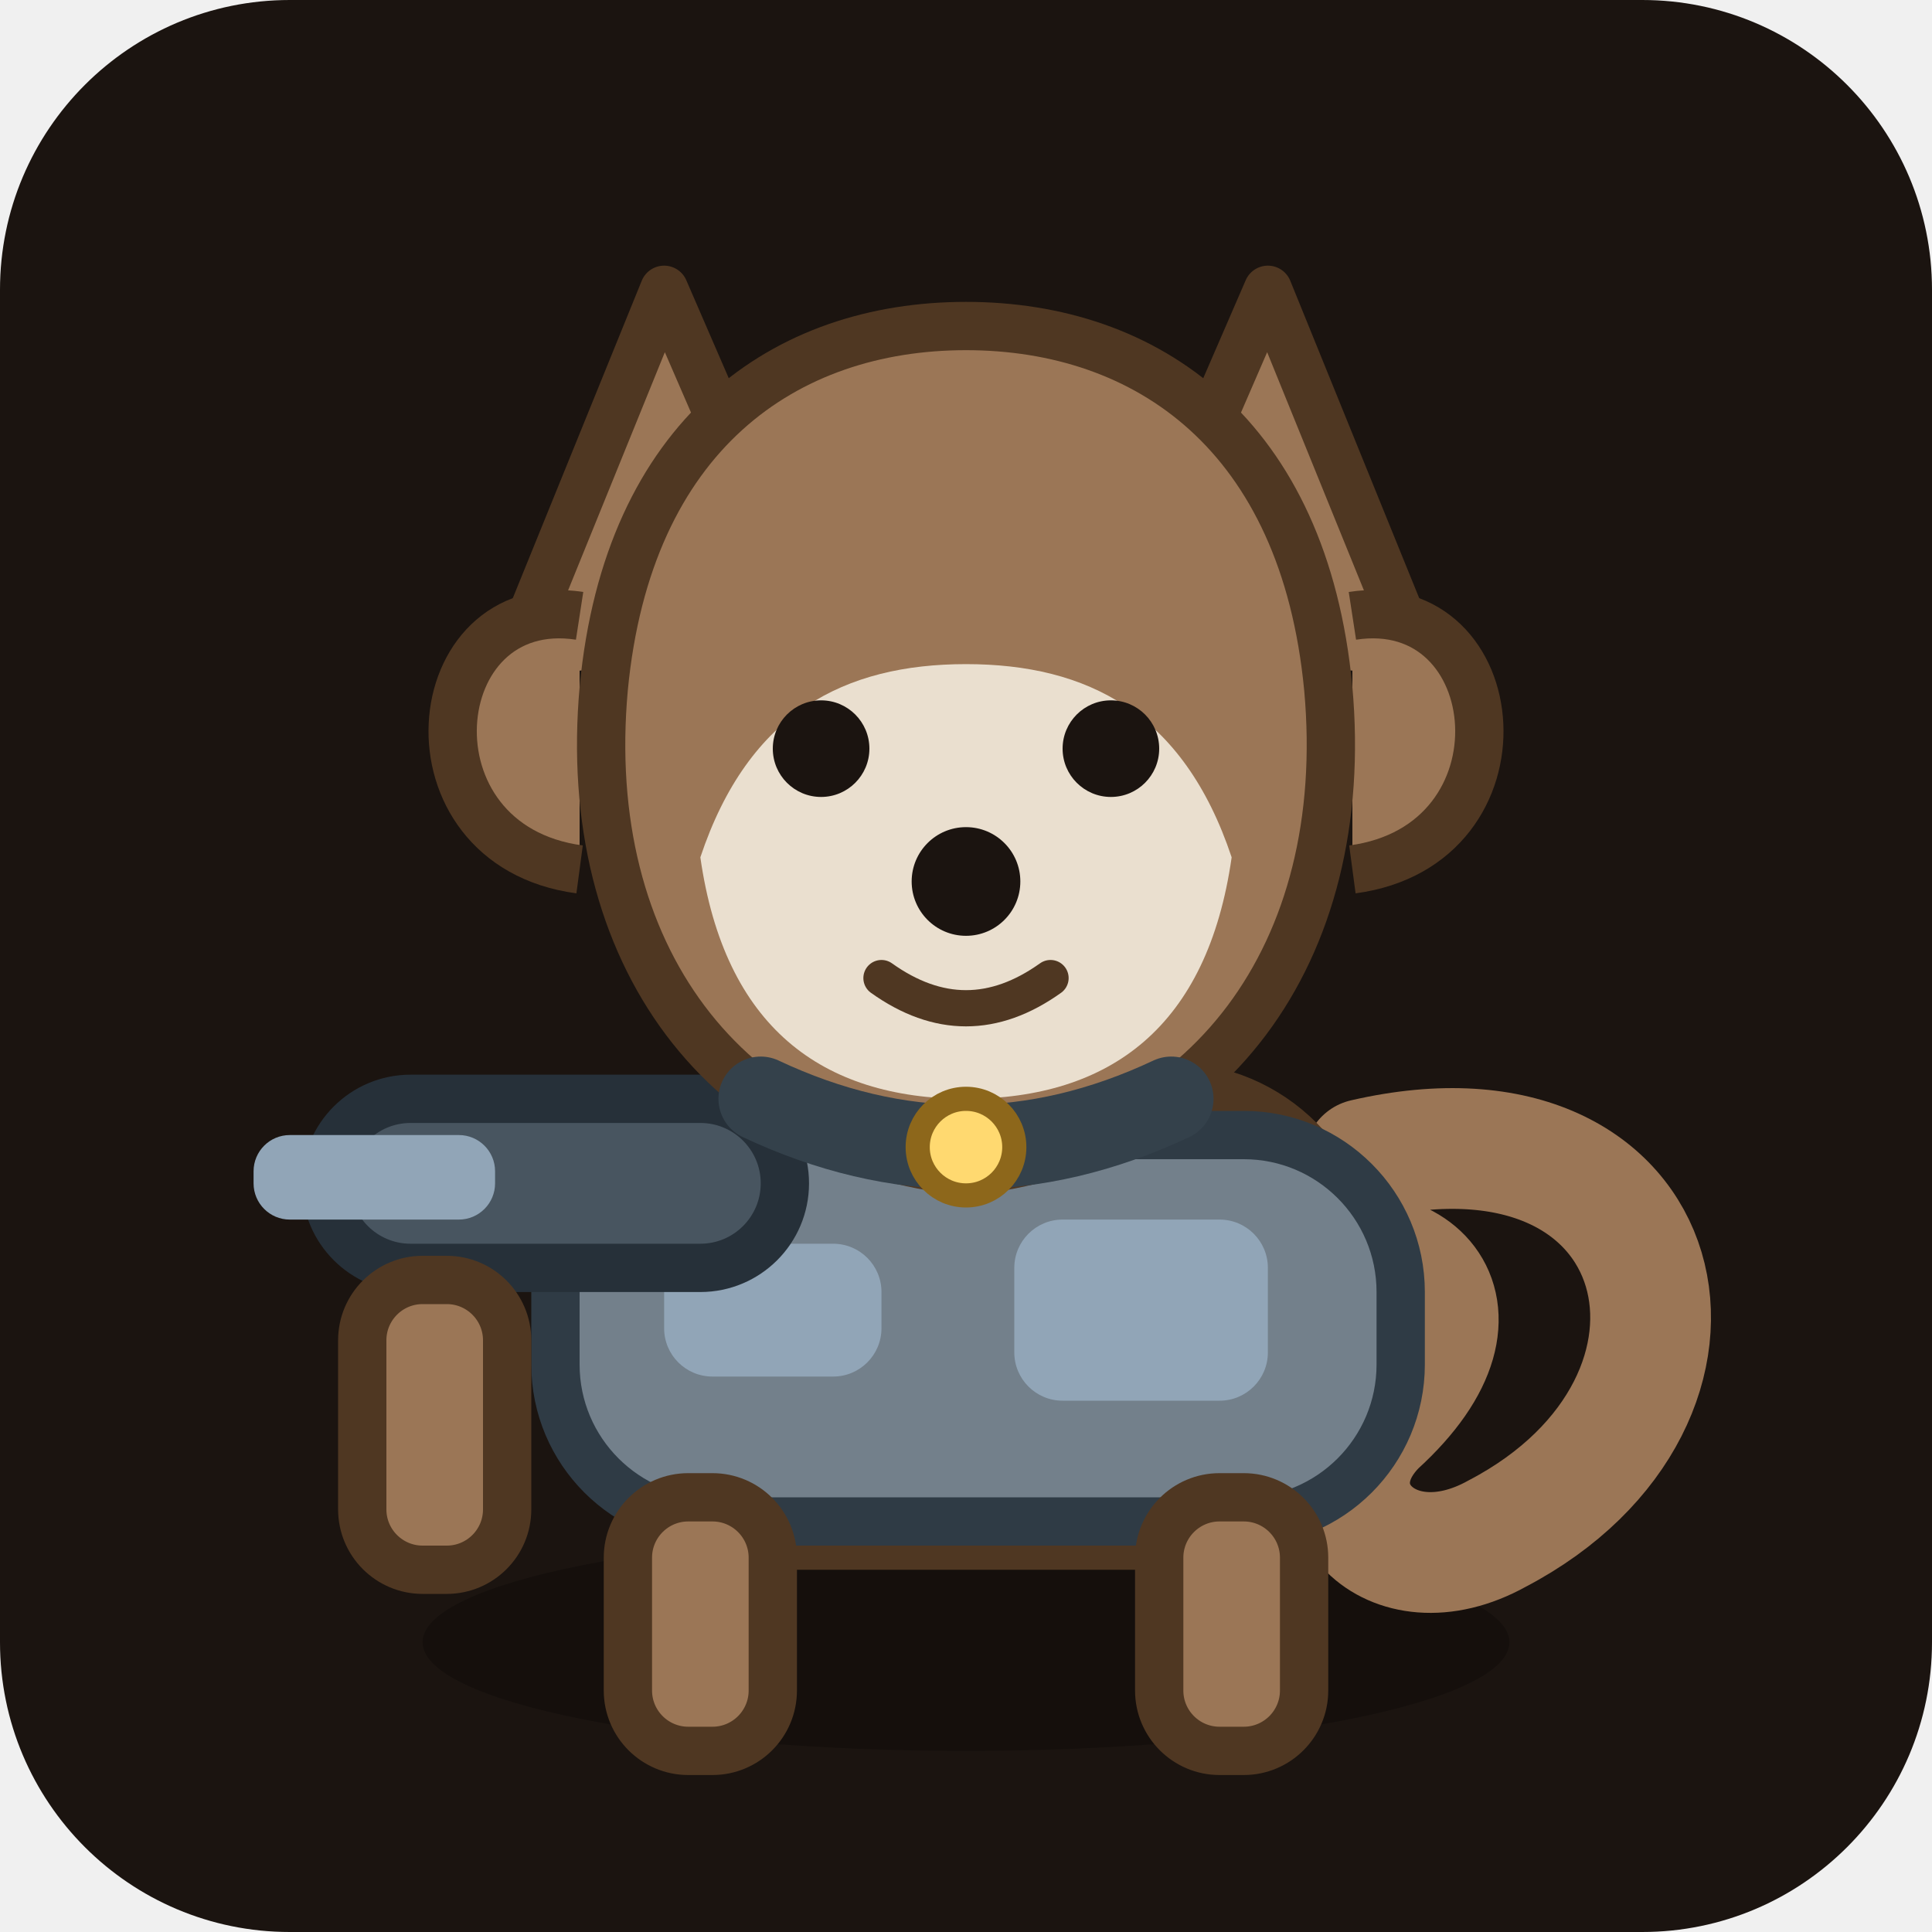
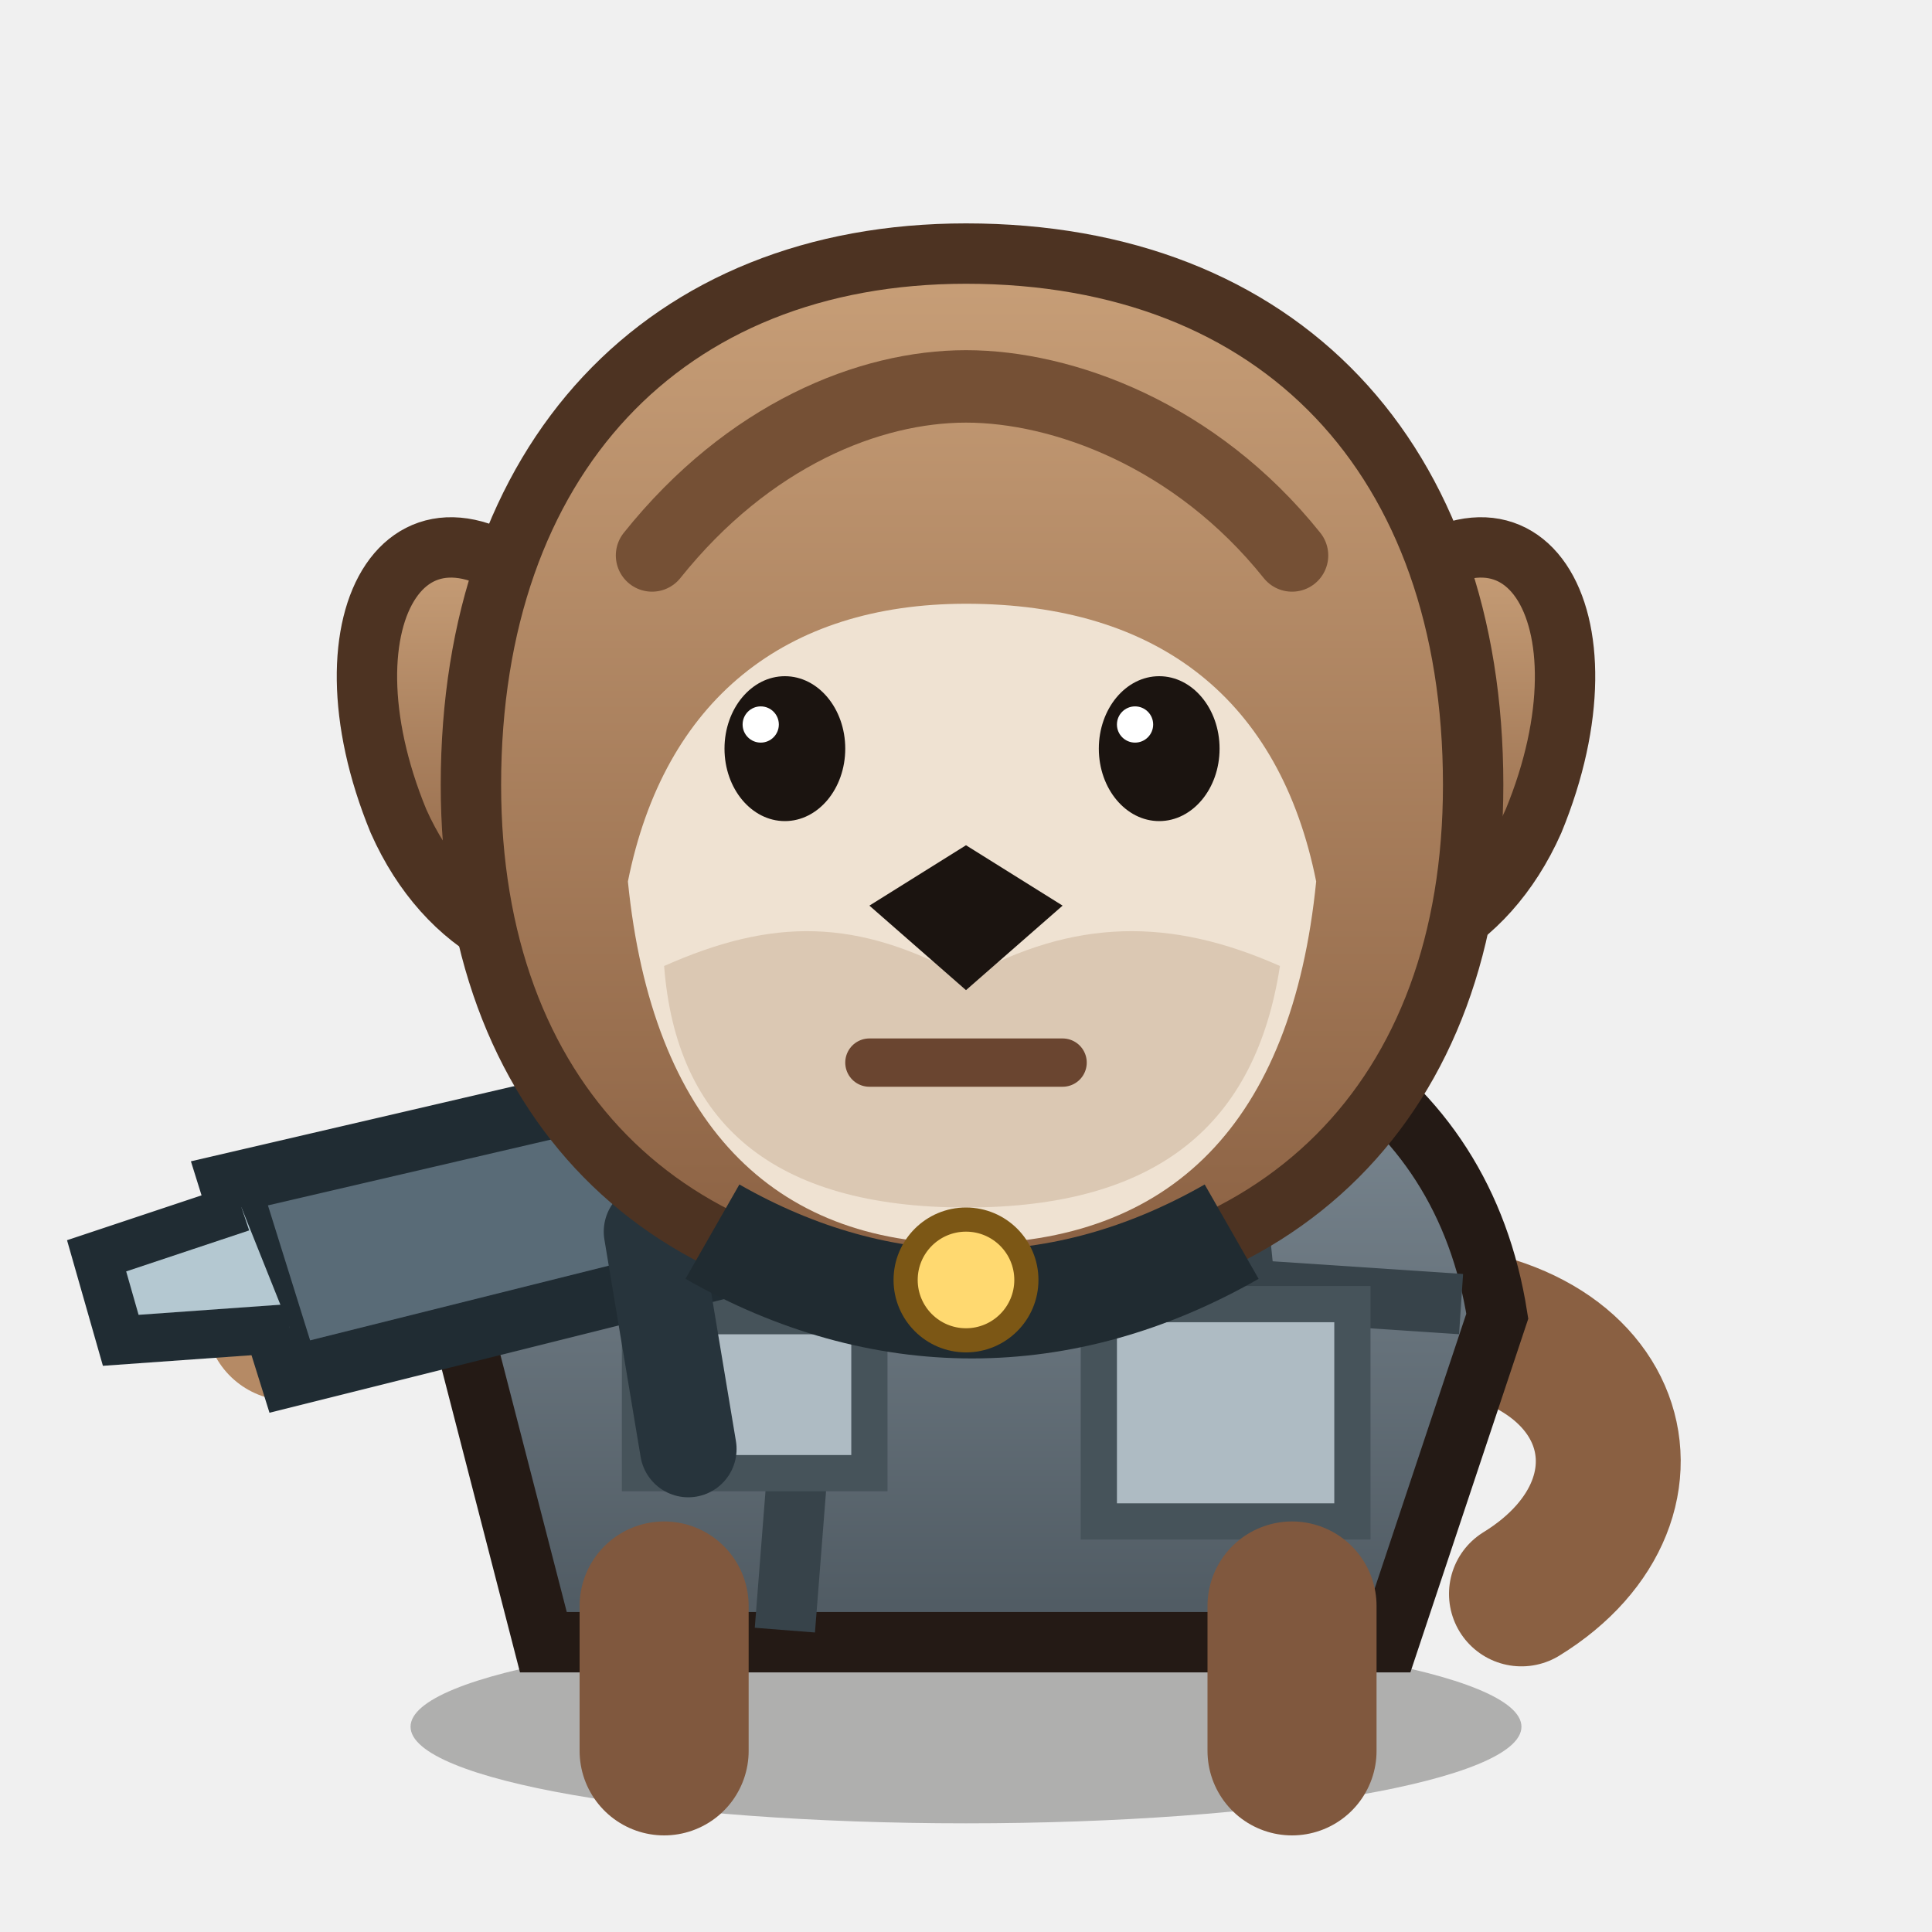
<svg xmlns="http://www.w3.org/2000/svg" viewBox="0 0 160 160">
-   <rect width="160" height="160" rx="24" fill="#1b1410" />
-   <ellipse cx="80" cy="136" rx="45" ry="9" fill="#080605" opacity=".35" />
-   <path d="M113 96 C139 90 145 116 124 127 C115 132 108 124 114 118 C125 108 116 101 108 105" fill="none" stroke="#9b7656" stroke-width="10" stroke-linecap="round" />
-   <rect x="50" y="90" width="62" height="38" rx="15" fill="#9b7656" stroke="#4f3722" stroke-width="4" />
-   <rect x="46" y="94" width="70" height="32" rx="13" fill="#73808b" stroke="#2f3b45" stroke-width="4" />
-   <rect x="55" y="103" width="18" height="11" rx="4" fill="#91a5b7" />
-   <rect x="84" y="101" width="21" height="15" rx="4" fill="#91a5b7" />
-   <rect x="52" y="124" width="12" height="21" rx="5" fill="#9b7656" stroke="#4f3722" stroke-width="4" />
-   <rect x="96" y="124" width="12" height="21" rx="5" fill="#9b7656" stroke="#4f3722" stroke-width="4" />
-   <rect x="27" y="91" width="38" height="14" rx="7" fill="#485560" stroke="#263039" stroke-width="4" />
-   <rect x="21" y="94" width="20" height="7" rx="3" fill="#91a5b7" />
-   <rect x="30" y="106" width="12" height="24" rx="5" fill="#9b7656" stroke="#4f3722" stroke-width="4" />
-   <path d="M42 56 L55 24 L68 54" fill="#9b7656" stroke="#4f3722" stroke-width="4" stroke-linejoin="round" />
-   <path d="M118 56 L105 24 L92 54" fill="#9b7656" stroke="#4f3722" stroke-width="4" stroke-linejoin="round" />
-   <path d="M48 51 C35 49 33 70 48 72" fill="#9b7656" stroke="#4f3722" stroke-width="4" />
-   <path d="M112 51 C125 49 127 70 112 72" fill="#9b7656" stroke="#4f3722" stroke-width="4" />
-   <path d="M50 57 C52 36 65 27 80 27 C95 27 108 36 110 57 C112 79 100 95 80 97 C60 95 48 79 50 57Z" fill="#9b7656" stroke="#4f3722" stroke-width="4" />
-   <path d="M58 71 C62 59 70 55 80 55 C90 55 98 59 102 71 C100 85 92 91 80 91 C68 91 60 85 58 71Z" fill="#eadfcf" />
-   <circle cx="68" cy="62" r="4" fill="#1b1410" />
-   <circle cx="92" cy="62" r="4" fill="#1b1410" />
-   <circle cx="80" cy="73" r="4.5" fill="#1b1410" />
-   <path d="M73 81 Q80 86 87 81" fill="none" stroke="#4f3722" stroke-width="3" stroke-linecap="round" />
-   <path d="M63 91 Q80 99 97 91" fill="none" stroke="#34414b" stroke-width="7" stroke-linecap="round" />
-   <circle cx="80" cy="95" r="4" fill="#ffd970" stroke="#8d671b" stroke-width="2" />
+   <defs>
+     <linearGradient id="fur" x2="0" y2="1">
+       <stop stop-color="#c89f78" />
+       <stop offset="1" stop-color="#8a6042" />
+     </linearGradient>
+     <linearGradient id="vest" x2="0" y2="1">
+       <stop stop-color="#83909a" />
+       <stop offset="1" stop-color="#4e5961" />
+     </linearGradient>
+   </defs>
+   <ellipse cx="80" cy="143" rx="46" ry="8" fill="#080605" opacity=".28" />
+   <path d="M114 109c20-1 25 15 12 23" fill="none" stroke="#8a6042" stroke-width="12" stroke-linecap="round" />
+   <path d="M37 105c5-17 21-25 43-25 25 0 41 10 44 29l-9 27H45z" fill="url(#vest)" stroke="#241a15" stroke-width="5" />
+   <path d="m46 103 75 5m-52-24-4 51m36-49 5 49" stroke="#37434a" stroke-width="5" />
+   <path d="M53 109h19v13H53zm38-1h21v18H91z" fill="#aebbc3" stroke="#46535a" stroke-width="3" />
+   <path d="M55 133v12m52-12v12" stroke="#80583e" stroke-width="14" stroke-linecap="round" />
+   <path d="M42 104 24 109" stroke="#b58a65" stroke-width="14" stroke-linecap="round" />
+   <path d="m19 98 43-10 6 15-44 11z" fill="#596b77" stroke="#202c33" stroke-width="5" />
+   <path d="m20 100-12 4 2 7 14-1" fill="#b4c8d1" stroke="#202c33" stroke-width="4" />
+   <path d="m54 102 3 18" stroke="#27343c" stroke-width="8" stroke-linecap="round" />
+   <path d="M46 50c-12-12-20 1-13 18 4 9 12 13 20 11m61-29c12-12 20 1 13 18-4 9-12 13-20 11" fill="url(#fur)" stroke="#4d3322" stroke-width="5" />
+   <path d="M39 65c0-27 16-44 41-44 26 0 42 17 42 44 0 26-16 42-42 42-25 0-41-16-41-42z" fill="url(#fur)" stroke="#4d3322" stroke-width="5" />
+   <path d="M54 46c8-10 18-14 26-14s19 4 27 14" fill="none" stroke="#755035" stroke-width="6" stroke-linecap="round" />
+   <path d="M52 73c3-15 13-23 28-23 16 0 26 8 29 23-2 20-12 30-29 30-16 0-26-10-28-30z" fill="#efe2d2" />
+   <path d="M55 80c9-4 16-4 25 1 9-5 17-5 26-1-2 13-10 20-26 20s-24-7-25-20z" fill="#dbc8b3" />
+   <ellipse cx="65" cy="62" rx="5" ry="6" fill="#1b1410" />
+   <ellipse cx="96" cy="62" rx="5" ry="6" fill="#1b1410" />
+   <circle cx="63" cy="60" r="1.5" fill="#fff" />
+   <circle cx="94" cy="60" r="1.5" fill="#fff" />
+   <path d="m72 75 8-5 8 5-8 7z" fill="#1b1410" />
+   <path d="M72 88h16" stroke="#6a4530" stroke-width="4" stroke-linecap="round" />
+   <path d="M59 102c14 8 29 8 43 0" fill="none" stroke="#202b31" stroke-width="9" />
+   <circle cx="80" cy="106" r="5" fill="#ffd970" stroke="#7c5715" stroke-width="2" />
</svg>
